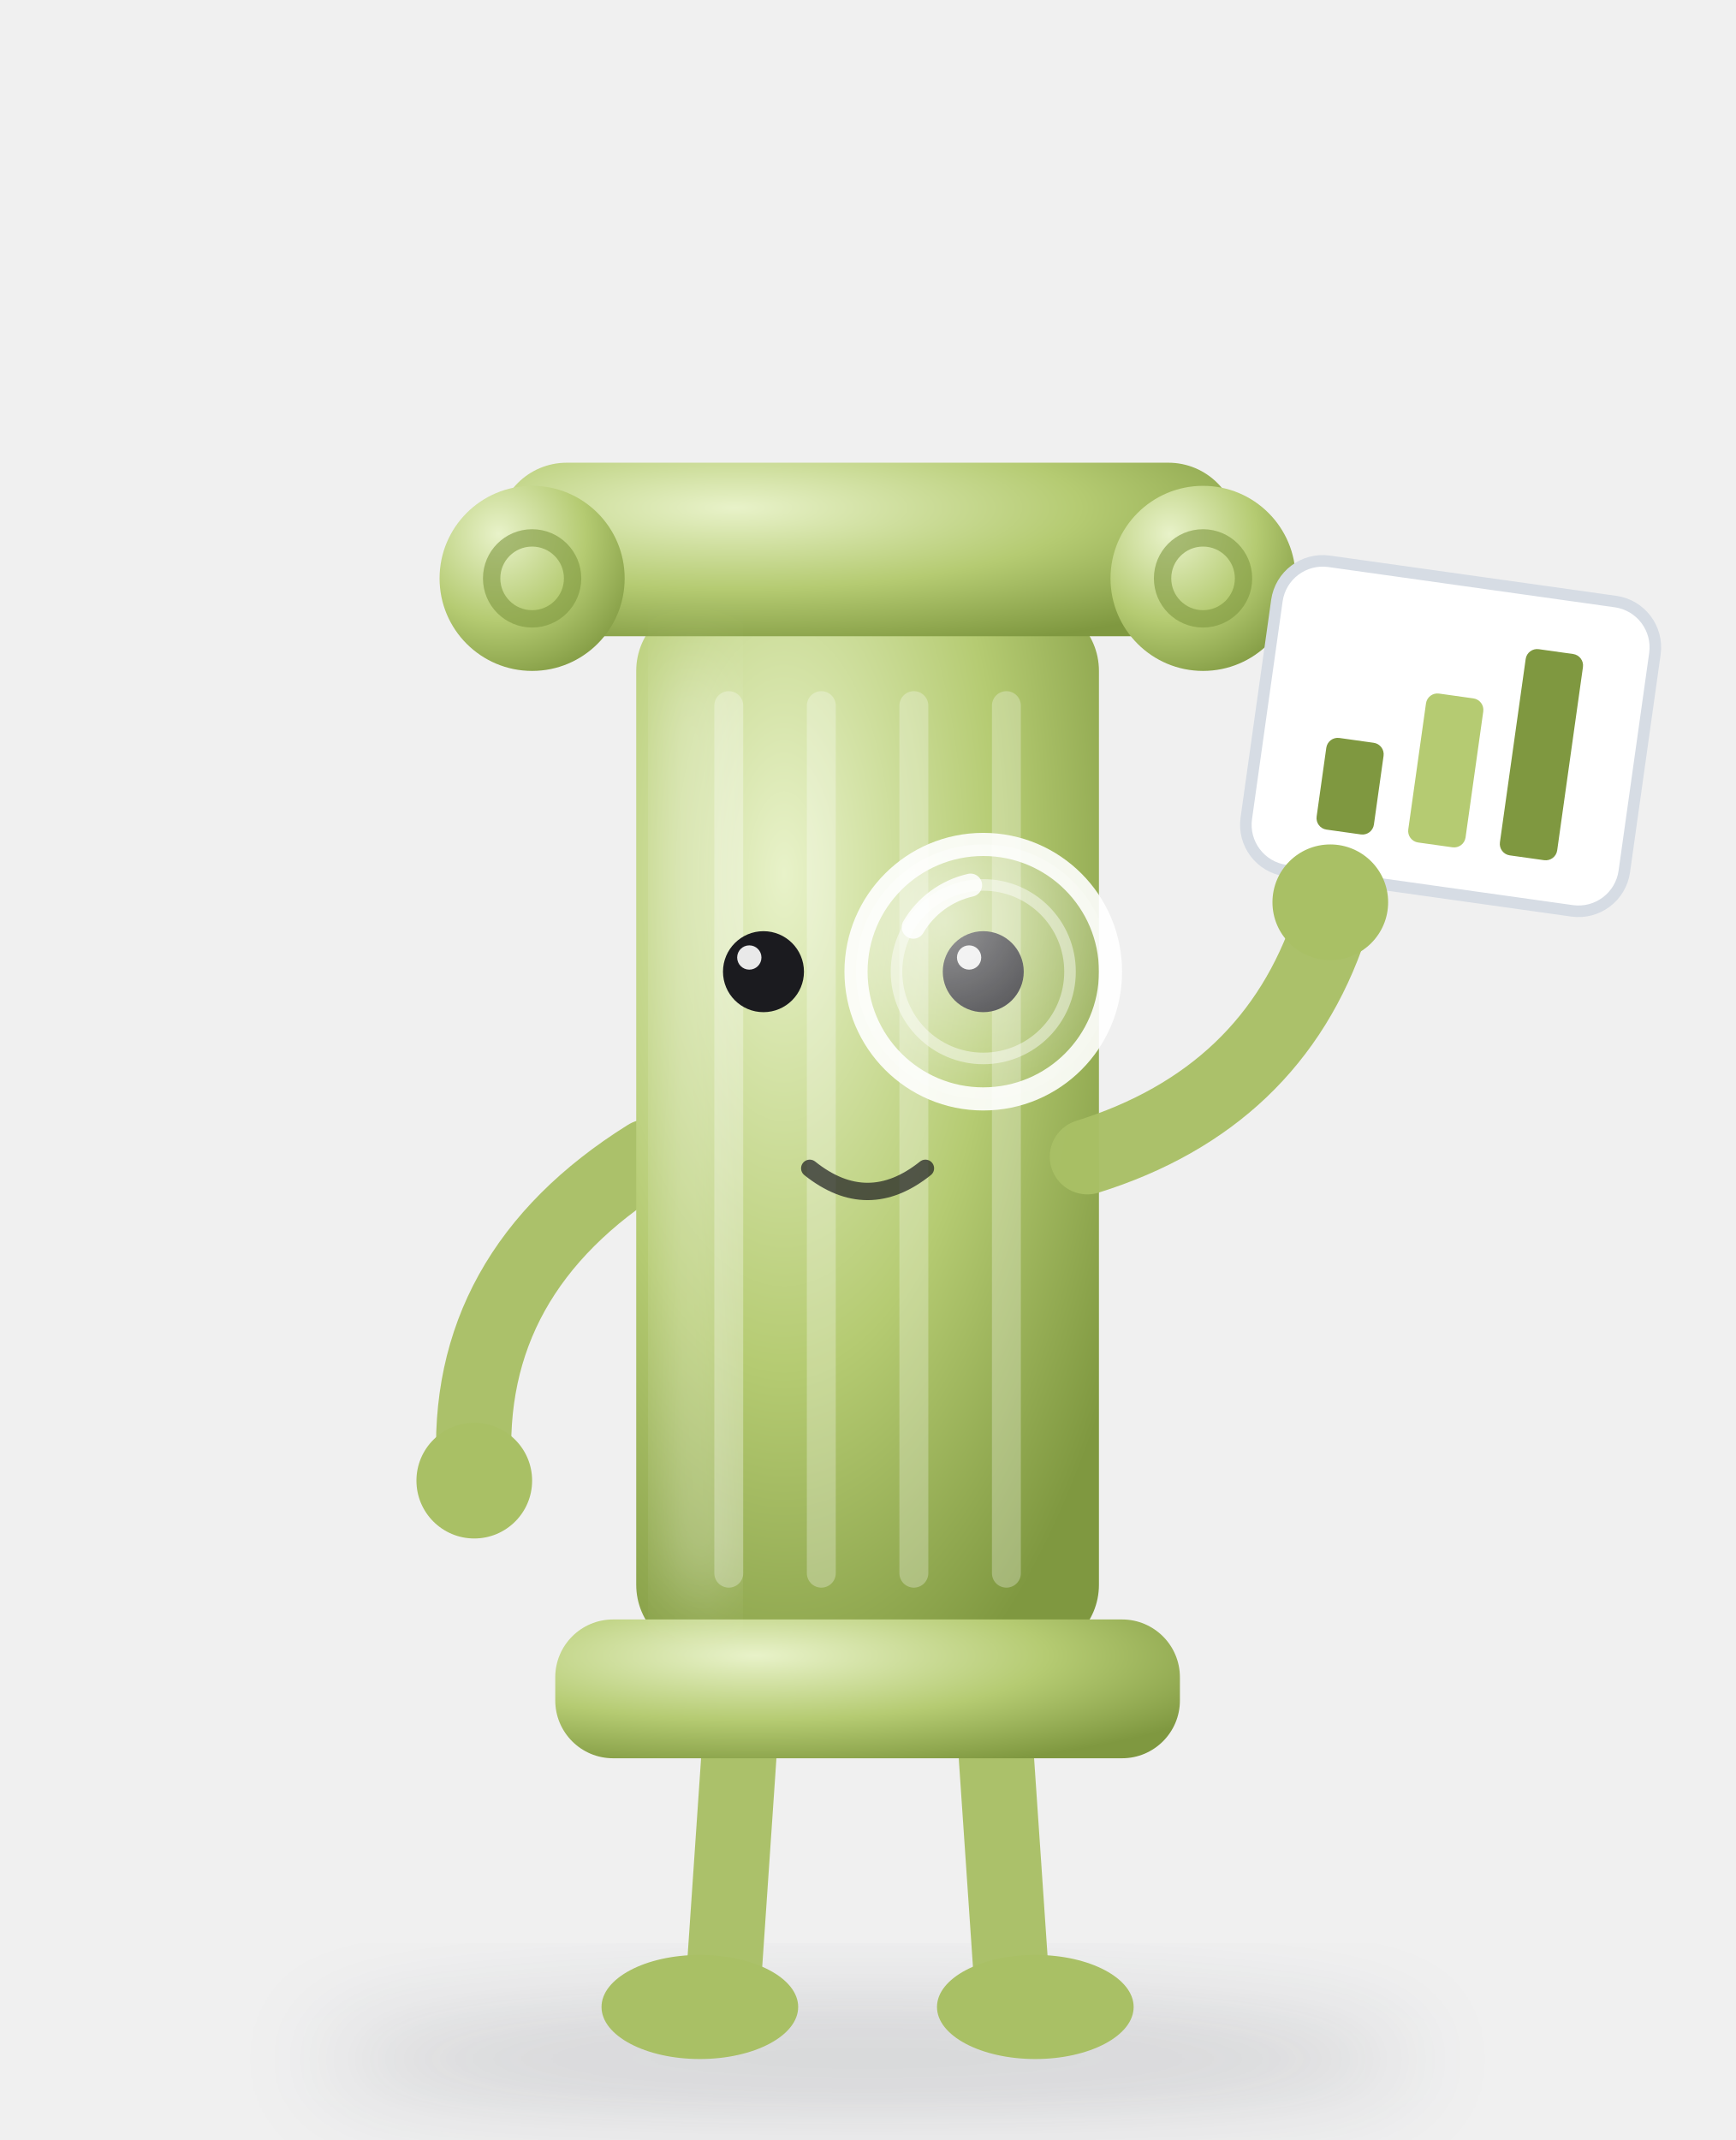
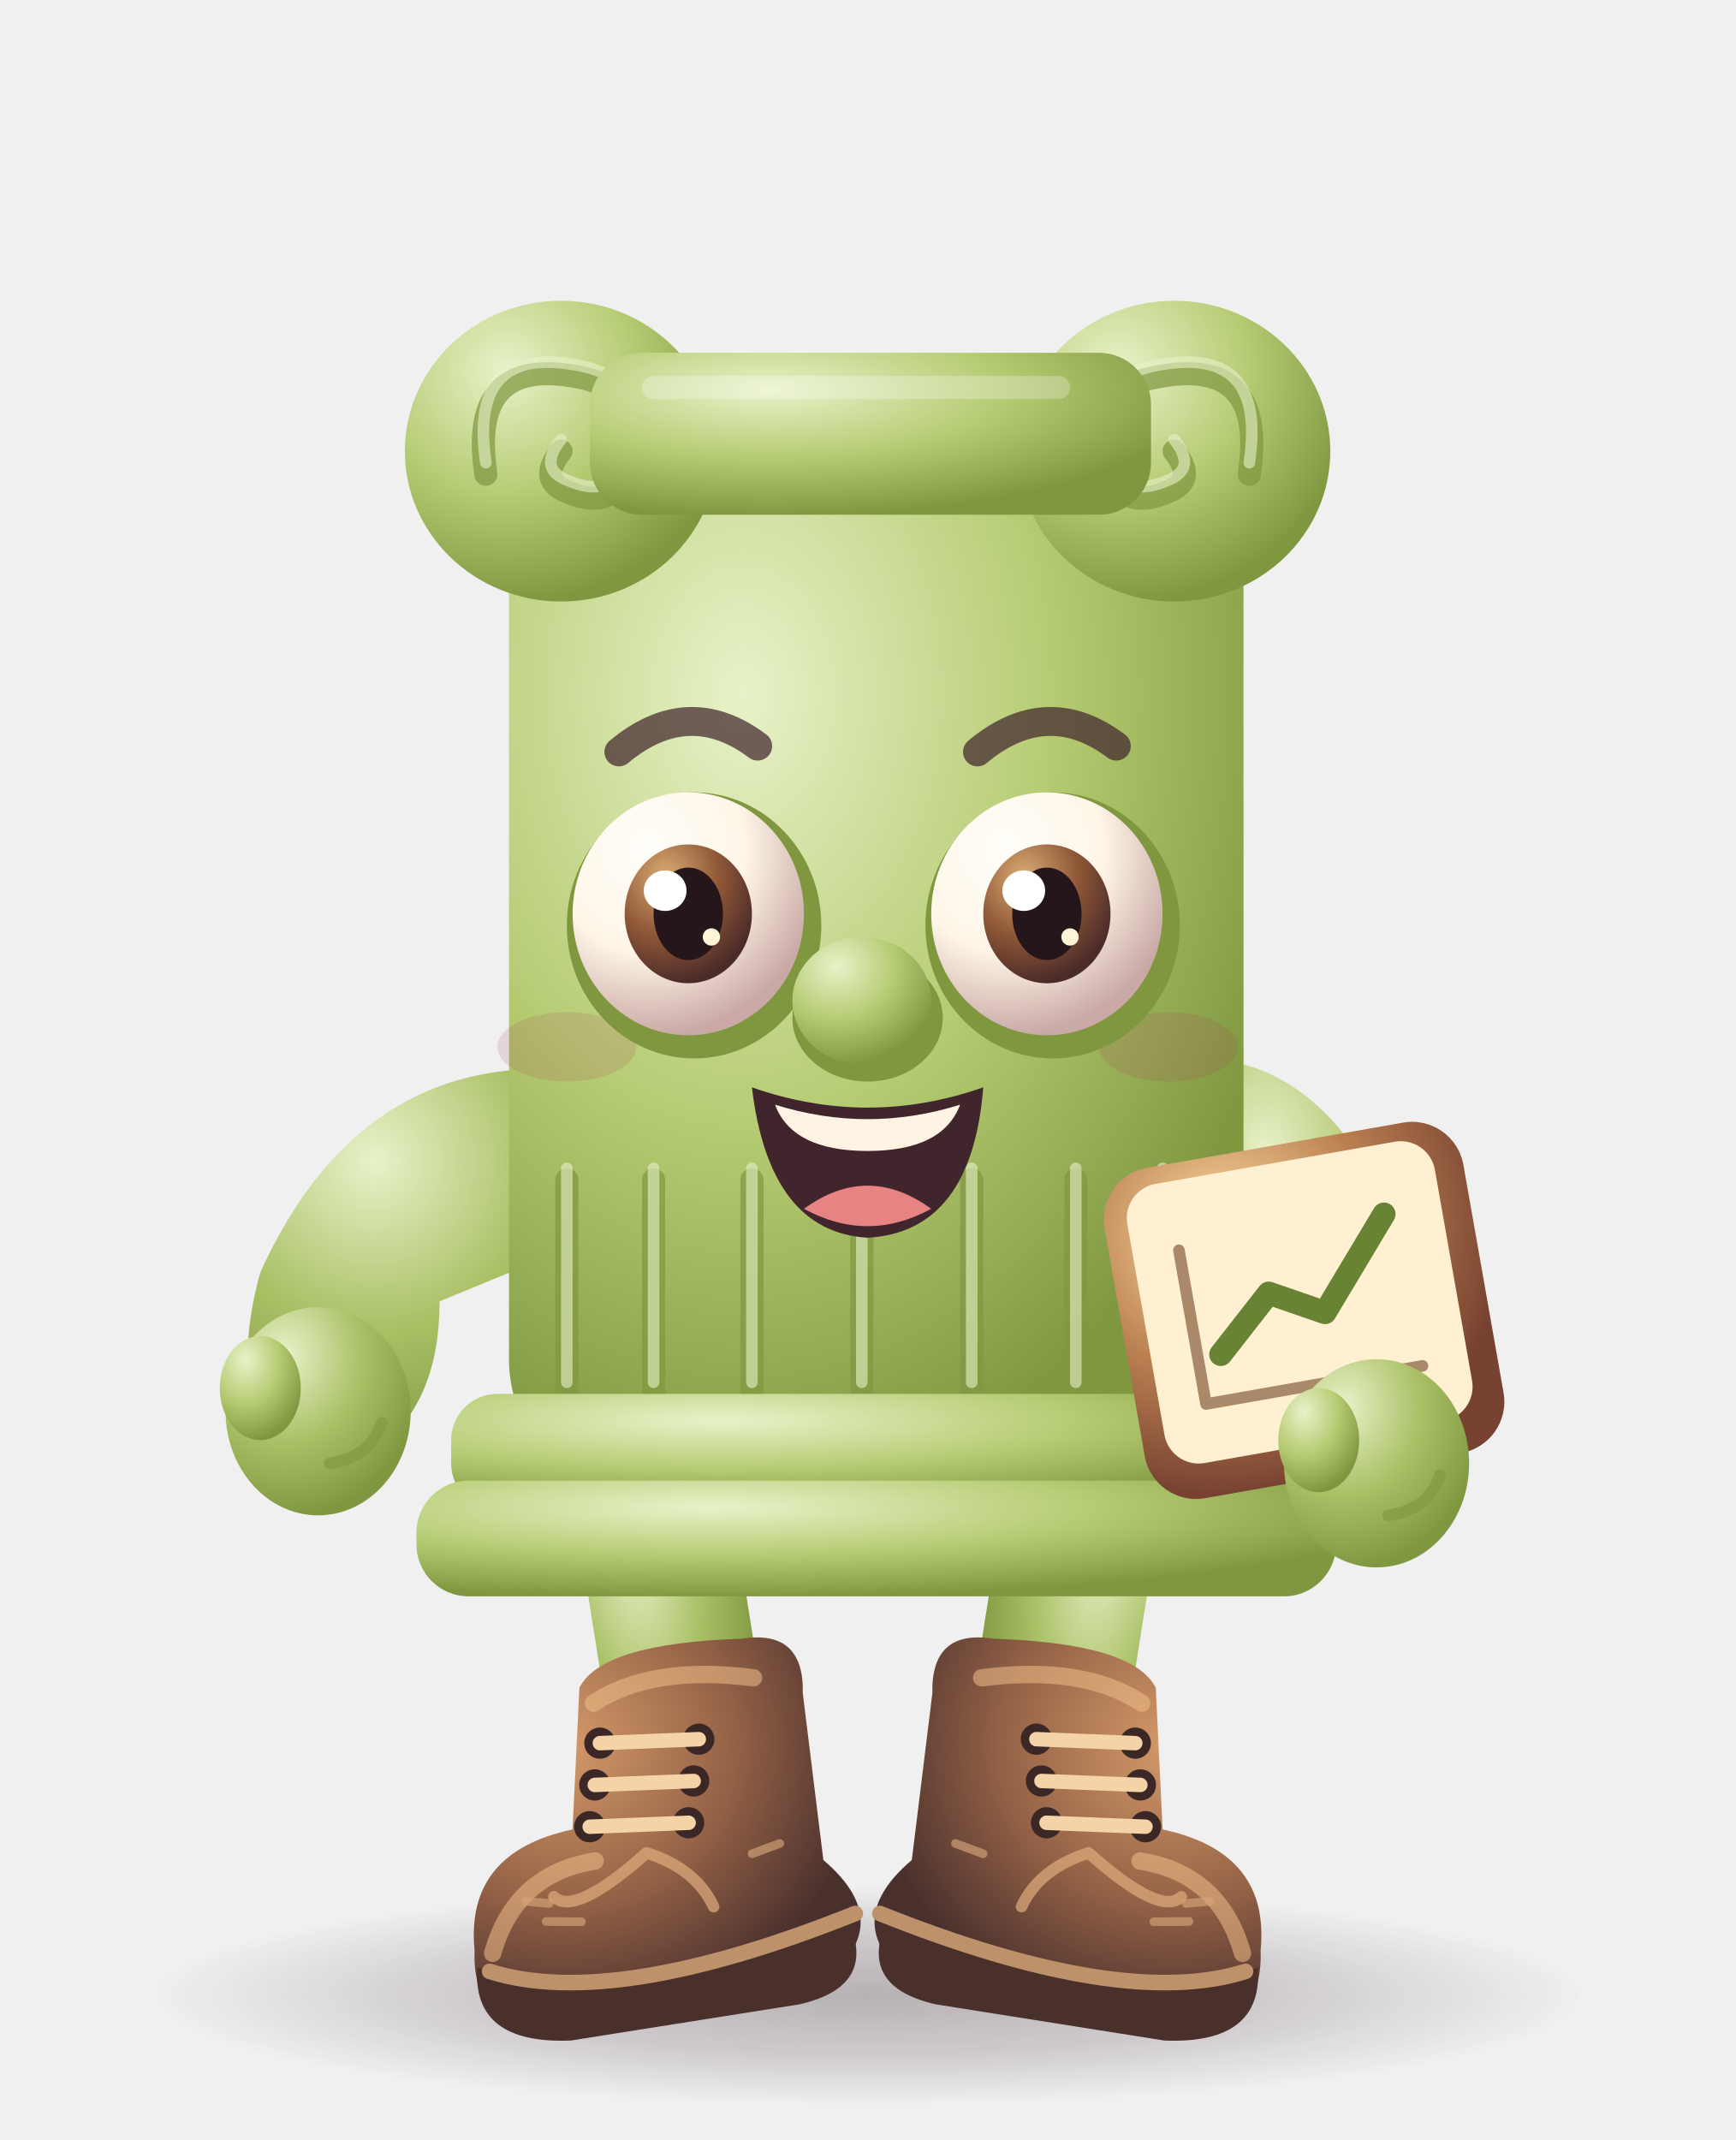
<svg xmlns="http://www.w3.org/2000/svg" width="600" height="740" viewBox="0 0 300 370" role="img" aria-label="Delphi, the analytics mascot">
  <defs>
-     <radialGradient id="analyticsb" cx="32%" cy="26%" r="85%">
+     <radialGradient id="analyticsclay" cx="32%" cy="23%" r="78%">
      <stop offset="0" stop-color="#E8F2C9" />
-       <stop offset=".55" stop-color="#B5CB72" />
+       <stop offset="0.54" stop-color="#B5CB72" />
      <stop offset="1" stop-color="#7F9840" />
    </radialGradient>
-     <radialGradient id="analyticsl" cx="35%" cy="30%" r="75%">
-       <stop offset="0" stop-color="#fff" stop-opacity=".55" />
-       <stop offset="1" stop-color="#fff" stop-opacity=".08" />
+     <radialGradient id="analyticsarm" cx="32%" cy="23%" r="78%">
+       <stop offset="0" stop-color="#E8F2C9" />
+       <stop offset="0.54" stop-color="#A9C065" />
+       <stop offset="1" stop-color="#7F9840" />
    </radialGradient>
-     <filter id="analyticsf" x="-20%" y="-20%" width="140%" height="140%">
-       <feGaussianBlur stdDeviation="6" />
-     </filter>
-     <filter id="analyticss" x="-50%" y="-50%" width="200%" height="200%">
-       <feGaussianBlur stdDeviation="8" />
-     </filter>
+     <radialGradient id="analyticsrecess" cx="32%" cy="23%" r="78%">
+       <stop offset="0" stop-color="#7F9840" />
+       <stop offset="0.54" stop-color="#7F9840" />
+       <stop offset="1" stop-color="#594454" />
+     </radialGradient>
+     <radialGradient id="analyticsboot" cx="32%" cy="23%" r="78%">
+       <stop offset="0" stop-color="#d39a69" />
+       <stop offset="0.54" stop-color="#966347" />
+       <stop offset="1" stop-color="#4a302d" />
+     </radialGradient>
+     <radialGradient id="analyticswood" cx="32%" cy="23%" r="78%">
+       <stop offset="0" stop-color="#ffe0a6" />
+       <stop offset="0.54" stop-color="#bb8051" />
+       <stop offset="1" stop-color="#774231" />
+     </radialGradient>
+     <radialGradient id="analyticsgold" cx="32%" cy="23%" r="78%">
+       <stop offset="0" stop-color="#fff5bb" />
+       <stop offset="0.54" stop-color="#ebba54" />
+       <stop offset="1" stop-color="#aa612e" />
+     </radialGradient>
+     <radialGradient id="analyticsred" cx="32%" cy="23%" r="78%">
+       <stop offset="0" stop-color="#ffb3a4" />
+       <stop offset="0.54" stop-color="#e47065" />
+       <stop offset="1" stop-color="#a53247" />
+     </radialGradient>
+     <radialGradient id="analyticswhite" cx="32%" cy="23%" r="78%">
+       <stop offset="0" stop-color="#fffef9" />
+       <stop offset="0.54" stop-color="#fff6e8" />
+       <stop offset="1" stop-color="#c9a8a5" />
+     </radialGradient>
+     <radialGradient id="analyticsiris" cx="32%" cy="23%" r="78%">
+       <stop offset="0" stop-color="#d9ab73" />
+       <stop offset="0.54" stop-color="#905837" />
+       <stop offset="1" stop-color="#4b2b29" />
+     </radialGradient>
+     <radialGradient id="analyticsfloor">
+       <stop stop-color="#38252e" stop-opacity=".31" />
+       <stop offset=".55" stop-color="#483442" stop-opacity=".2" />
+       <stop offset="1" stop-color="#483442" stop-opacity="0" />
+     </radialGradient>
  </defs>
-   <ellipse cx="150" cy="356" rx="95" ry="10" fill="#1B2430" opacity=".14" filter="url(#analyticss)" />
-   <path d="M128 300 L125 344" fill="none" stroke="#A9C065" stroke-width="13" stroke-linecap="round" stroke-linejoin="round" opacity=".96" />
-   <path d="M172 300 L175 344" fill="none" stroke="#A9C065" stroke-width="13" stroke-linecap="round" stroke-linejoin="round" opacity=".96" />
-   <ellipse cx="121" cy="347" rx="17" ry="9" fill="#A9C065" />
-   <ellipse cx="179" cy="347" rx="17" ry="9" fill="#A9C065" />
-   <path d="M112 200 Q80 220 82 254" fill="none" stroke="#A9C065" stroke-width="13" stroke-linecap="round" stroke-linejoin="round" opacity=".96" />
-   <circle cx="82" cy="256" r="10" fill="#A9C065" />
-   <rect x="110" y="104" width="80" height="182" rx="12" fill="url(#analyticsb)" />
-   <path d="M126 122 v150 M142 122 v150 M158 122 v150 M174 122 v150" stroke="#fff" stroke-opacity=".28" stroke-width="5" stroke-linecap="round" />
-   <rect x="86" y="80" width="128" height="30" rx="12" fill="url(#analyticsb)" />
-   <circle cx="92" cy="100" r="16" fill="url(#analyticsb)" />
-   <circle cx="92" cy="100" r="7" fill="none" stroke="#7F9840" stroke-opacity=".6" stroke-width="3" />
-   <circle cx="208" cy="100" r="16" fill="url(#analyticsb)" />
-   <circle cx="208" cy="100" r="7" fill="none" stroke="#7F9840" stroke-opacity=".6" stroke-width="3" />
-   <rect x="96" y="280" width="108" height="24" rx="10" fill="url(#analyticsb)" />
-   <path d="M116 116 Q112 200 118 276 L126 276 Q120 200 124 116 Z" fill="#fff" opacity=".42" filter="url(#analyticsf)" />
-   <circle cx="132" cy="168" r="7" fill="#1B1B1F" />
-   <circle cx="129.55" cy="165.55" r="2.1" fill="#fff" opacity=".9" />
-   <circle cx="170" cy="168" r="7" fill="#1B1B1F" />
-   <circle cx="167.55" cy="165.55" r="2.1" fill="#fff" opacity=".9" />
-   <circle cx="170" cy="168" r="22" fill="url(#analyticsl)" stroke="#fff" stroke-opacity=".9" stroke-width="4" />
-   <circle cx="170" cy="168" r="15" fill="none" stroke="#fff" stroke-opacity=".45" stroke-width="2" />
-   <path d="M157.9 160.3 A15.4 15.4 0 0 1 167.8 153.04" fill="none" stroke="#fff" stroke-width="4" stroke-linecap="round" opacity=".85" />
-   <path d="M140 202 Q150 210 160 202" fill="none" stroke="#1B1B1F" stroke-width="3" stroke-linecap="round" opacity=".7" />
-   <path d="M188 200 Q220 190 230 160" fill="none" stroke="#A9C065" stroke-width="13" stroke-linecap="round" stroke-linejoin="round" opacity=".96" />
-   <g transform="rotate(8 248 140)">
-     <rect x="216" y="100" width="66" height="54" rx="8" fill="#fff" stroke="#D6DCE4" stroke-width="2" />
-     <rect x="228" y="130" width="10" height="16" rx="2" fill="#7F9840" />
-     <rect x="244" y="120" width="10" height="26" rx="2" fill="#B5CB72" />
-     <rect x="260" y="110" width="10" height="36" rx="2" fill="#7F9840" />
+   <ellipse cx="150" cy="345" rx="123" ry="19" fill="url(#analyticsfloor)" />
+   <g transform="translate(119 302) rotate(-9) scale(1 1)">
+     <rect x="-13" y="-53" width="27" height="71" rx="13" fill="url(#analyticsarm)" />
+     <path d="M-17-13Q-12-20 12-17Q23-17 21-6L20 23Q32 37 14 45H-27Q-45 44-42 29Q-41 12-22 11Z" fill="url(#analyticsboot)" />
+     <path d="M-42 32Q-24 42 22 32Q27 46 12 47H-28Q-45 45-42 32Z" fill="#49302b" />
+     <path d="M-40 33Q-20 43 24 33" fill="none" stroke="#bd9169" stroke-width="2.7" stroke-linecap="round" stroke-linejoin="round" />
+     <path d="M-39 30Q-33 17-19 17M-15-10Q-4-15 13-10" fill="none" stroke="#f1bd89" stroke-width="3" opacity="0.55" stroke-linecap="round" stroke-linejoin="round" />
+     <ellipse cx="-15" cy="-3" rx="2.7" ry="2.7" fill="#3b2826" />
+     <ellipse cx="2" cy="-1" rx="2.7" ry="2.7" fill="#3b2826" />
+     <path d="M-15 -3l17 2" fill="none" stroke="#f4d3a6" stroke-width="2.5" stroke-linecap="round" stroke-linejoin="round" />
+     <ellipse cx="-17" cy="4" rx="2.7" ry="2.7" fill="#3b2826" />
+     <ellipse cx="0" cy="6" rx="2.7" ry="2.7" fill="#3b2826" />
+     <path d="M-17 4l17 2" fill="none" stroke="#f4d3a6" stroke-width="2.5" stroke-linecap="round" stroke-linejoin="round" />
+     <ellipse cx="-19" cy="11" rx="2.7" ry="2.7" fill="#3b2826" />
+     <ellipse cx="-2" cy="13" rx="2.7" ry="2.7" fill="#3b2826" />
+     <path d="M-19 11l17 2" fill="none" stroke="#f4d3a6" stroke-width="2.5" stroke-linecap="round" stroke-linejoin="round" />
+     <path d="M-10 17q-14 9-17 5M-10 17q8 4 10 11" fill="none" stroke="#dfad7d" stroke-width="2" opacity="0.7" stroke-linecap="round" stroke-linejoin="round" />
+     <path d="M-29 26l6 1m-9-5l4 1m36-3l5-1" fill="none" stroke="#d5a47a" stroke-width="1.5" opacity="0.65" stroke-linecap="round" stroke-linejoin="round" />
  </g>
-   <circle cx="230" cy="156" r="10" fill="#A9C065" />
+   <g transform="translate(181 302) rotate(9) scale(-1 1)">
+     <rect x="-13" y="-53" width="27" height="71" rx="13" fill="url(#analyticsarm)" />
+     <path d="M-17-13Q-12-20 12-17Q23-17 21-6L20 23Q32 37 14 45H-27Q-45 44-42 29Q-41 12-22 11Z" fill="url(#analyticsboot)" />
+     <path d="M-42 32Q-24 42 22 32Q27 46 12 47H-28Q-45 45-42 32Z" fill="#49302b" />
+     <path d="M-40 33Q-20 43 24 33" fill="none" stroke="#bd9169" stroke-width="2.7" stroke-linecap="round" stroke-linejoin="round" />
+     <path d="M-39 30Q-33 17-19 17M-15-10Q-4-15 13-10" fill="none" stroke="#f1bd89" stroke-width="3" opacity="0.55" stroke-linecap="round" stroke-linejoin="round" />
+     <ellipse cx="-15" cy="-3" rx="2.7" ry="2.7" fill="#3b2826" />
+     <ellipse cx="2" cy="-1" rx="2.7" ry="2.7" fill="#3b2826" />
+     <path d="M-15 -3l17 2" fill="none" stroke="#f4d3a6" stroke-width="2.5" stroke-linecap="round" stroke-linejoin="round" />
+     <ellipse cx="-17" cy="4" rx="2.7" ry="2.7" fill="#3b2826" />
+     <ellipse cx="0" cy="6" rx="2.7" ry="2.7" fill="#3b2826" />
+     <path d="M-17 4l17 2" fill="none" stroke="#f4d3a6" stroke-width="2.5" stroke-linecap="round" stroke-linejoin="round" />
+     <ellipse cx="-19" cy="11" rx="2.7" ry="2.7" fill="#3b2826" />
+     <ellipse cx="-2" cy="13" rx="2.7" ry="2.7" fill="#3b2826" />
+     <path d="M-19 11l17 2" fill="none" stroke="#f4d3a6" stroke-width="2.5" stroke-linecap="round" stroke-linejoin="round" />
+     <path d="M-10 17q-14 9-17 5M-10 17q8 4 10 11" fill="none" stroke="#dfad7d" stroke-width="2" opacity="0.7" stroke-linecap="round" stroke-linejoin="round" />
+     <path d="M-29 26l6 1m-9-5l4 1m36-3l5-1" fill="none" stroke="#d5a47a" stroke-width="1.5" opacity="0.65" stroke-linecap="round" stroke-linejoin="round" />
+   </g>
+   <path d="M111 187Q65 176 45 220Q37 249 59 254Q76 247 76 225L110 211Z" fill="url(#analyticsarm)" />
+   <path d="M207 183Q238 183 250 240L232 255Q219 209 204 222Z" fill="url(#analyticsarm)" />
+   <rect x="88" y="78" width="127" height="181" rx="24" fill="url(#analyticsclay)" />
+   <path d="M98 204v37" fill="none" stroke="#7F9840" stroke-width="4" opacity="0.73" stroke-linecap="round" stroke-linejoin="round" />
+   <g transform="translate(0 -2)">
+     <path d="M98 204v37" fill="none" stroke="#E8F2C9" stroke-width="2" opacity="0.6" stroke-linecap="round" stroke-linejoin="round" />
+   </g>
+   <path d="M113 204v37" fill="none" stroke="#7F9840" stroke-width="4" opacity="0.73" stroke-linecap="round" stroke-linejoin="round" />
+   <g transform="translate(0 -2)">
+     <path d="M113 204v37" fill="none" stroke="#E8F2C9" stroke-width="2" opacity="0.6" stroke-linecap="round" stroke-linejoin="round" />
+   </g>
+   <path d="M130 204v37" fill="none" stroke="#7F9840" stroke-width="4" opacity="0.73" stroke-linecap="round" stroke-linejoin="round" />
+   <g transform="translate(0 -2)">
+     <path d="M130 204v37" fill="none" stroke="#E8F2C9" stroke-width="2" opacity="0.6" stroke-linecap="round" stroke-linejoin="round" />
+   </g>
+   <path d="M149 204v37" fill="none" stroke="#7F9840" stroke-width="4" opacity="0.73" stroke-linecap="round" stroke-linejoin="round" />
+   <g transform="translate(0 -2)">
+     <path d="M149 204v37" fill="none" stroke="#E8F2C9" stroke-width="2" opacity="0.6" stroke-linecap="round" stroke-linejoin="round" />
+   </g>
+   <path d="M168 204v37" fill="none" stroke="#7F9840" stroke-width="4" opacity="0.73" stroke-linecap="round" stroke-linejoin="round" />
+   <g transform="translate(0 -2)">
+     <path d="M168 204v37" fill="none" stroke="#E8F2C9" stroke-width="2" opacity="0.6" stroke-linecap="round" stroke-linejoin="round" />
+   </g>
+   <path d="M186 204v37" fill="none" stroke="#7F9840" stroke-width="4" opacity="0.73" stroke-linecap="round" stroke-linejoin="round" />
+   <g transform="translate(0 -2)">
+     <path d="M186 204v37" fill="none" stroke="#E8F2C9" stroke-width="2" opacity="0.6" stroke-linecap="round" stroke-linejoin="round" />
+   </g>
+   <path d="M201 204v37" fill="none" stroke="#7F9840" stroke-width="4" opacity="0.73" stroke-linecap="round" stroke-linejoin="round" />
+   <g transform="translate(0 -2)">
+     <path d="M201 204v37" fill="none" stroke="#E8F2C9" stroke-width="2" opacity="0.6" stroke-linecap="round" stroke-linejoin="round" />
+   </g>
+   <ellipse cx="97" cy="78" rx="27" ry="26" fill="url(#analyticsclay)" />
+   <g transform="translate(97 78) scale(1 1)">
+     <path d="M-13 4Q-16-16 2-13Q15-11 12 1Q10 11 1 7Q-4 5 0 0" fill="none" stroke="#7F9840" stroke-width="4" opacity="0.73" stroke-linecap="round" stroke-linejoin="round" />
+     <g transform="translate(0 -2)">
+       <path d="M-13 4Q-16-16 2-13Q15-11 12 1Q10 11 1 7Q-4 5 0 0" fill="none" stroke="#E8F2C9" stroke-width="2" opacity="0.6" stroke-linecap="round" stroke-linejoin="round" />
+     </g>
+   </g>
+   <ellipse cx="203" cy="78" rx="27" ry="26" fill="url(#analyticsclay)" />
+   <g transform="translate(203 78) scale(-1 1)">
+     <path d="M-13 4Q-16-16 2-13Q15-11 12 1Q10 11 1 7Q-4 5 0 0" fill="none" stroke="#7F9840" stroke-width="4" opacity="0.73" stroke-linecap="round" stroke-linejoin="round" />
+     <g transform="translate(0 -2)">
+       <path d="M-13 4Q-16-16 2-13Q15-11 12 1Q10 11 1 7Q-4 5 0 0" fill="none" stroke="#E8F2C9" stroke-width="2" opacity="0.6" stroke-linecap="round" stroke-linejoin="round" />
+     </g>
+   </g>
+   <rect x="102" y="61" width="97" height="28" rx="9" fill="url(#analyticsclay)" />
+   <path d="M113 67H183" fill="none" stroke="white" stroke-width="4" opacity="0.26" stroke-linecap="round" stroke-linejoin="round" />
+   <rect x="78" y="241" width="146" height="20" rx="8" fill="url(#analyticsclay)" />
+   <rect x="72" y="256" width="159" height="20" rx="9" fill="url(#analyticsclay)" />
+   <ellipse cx="55" cy="244" rx="16" ry="18" fill="url(#analyticsarm)" />
+   <ellipse cx="45" cy="240" rx="7" ry="9" fill="url(#analyticsclay)" />
+   <path d="M57 253q7 -1 9 -7" fill="none" stroke="#7F9840" stroke-width="2" opacity="0.65" stroke-linecap="round" stroke-linejoin="round" />
+   <g transform="translate(150 158)">
+     <ellipse cx="-52" cy="23" rx="12" ry="6" fill="#a63655" opacity=".15" />
+     <ellipse cx="52" cy="23" rx="12" ry="6" fill="#a63655" opacity=".15" />
+     <g class="sm-blink">
+       <g transform="translate(-31 0)">
+         <path d="M-12 -28Q0 -38 12 -29" fill="none" stroke="#41252C" stroke-width="5" opacity="0.72" stroke-linecap="round" stroke-linejoin="round" />
+         <ellipse cx="1" cy="2" rx="22" ry="23" fill="#7F9840" />
+         <ellipse cx="0" cy="0" rx="20" ry="21" fill="url(#analyticswhite)" />
+         <ellipse cx="0" cy="0" rx="11" ry="12" fill="url(#analyticsiris)" />
+         <ellipse cx="0" cy="0" rx="6" ry="8" fill="#25161c" />
+         <ellipse cx="-4" cy="-4" rx="3.7" ry="3.5" fill="white" />
+         <ellipse cx="4" cy="4" rx="1.5" ry="1.5" fill="#fff4d5" />
+       </g>
+       <g transform="translate(31 0)">
+         <path d="M-12 -28Q0 -38 12 -29" fill="none" stroke="#41252C" stroke-width="5" opacity="0.72" stroke-linecap="round" stroke-linejoin="round" />
+         <ellipse cx="1" cy="2" rx="22" ry="23" fill="#7F9840" />
+         <ellipse cx="0" cy="0" rx="20" ry="21" fill="url(#analyticswhite)" />
+         <ellipse cx="0" cy="0" rx="11" ry="12" fill="url(#analyticsiris)" />
+         <ellipse cx="0" cy="0" rx="6" ry="8" fill="#25161c" />
+         <ellipse cx="-4" cy="-4" rx="3.7" ry="3.5" fill="white" />
+         <ellipse cx="4" cy="4" rx="1.5" ry="1.5" fill="#fff4d5" />
+       </g>
+     </g>
+     <ellipse cx="0" cy="18" rx="13" ry="11" fill="#7F9840" />
+     <ellipse cx="-1" cy="15" rx="12" ry="11" fill="url(#analyticsclay)" />
+     <path d="M-20 30Q0 37 20 30Q18 55 0 56Q-17 55-20 30Z" fill="#41252C" />
+     <path d="M-16 33Q0 38 16 33Q13 41 0 41Q-13 41-16 33Z" fill="#fff4e4" />
+     <path d="M-11 51Q0 43 11 51Q0 57-11 51Z" fill="#e78383" />
+   </g>
+   <g transform="rotate(-10 223 227)">
+     <rect x="194" y="198" width="63" height="58" rx="9" fill="url(#analyticswood)" />
+     <rect x="198" y="201" width="54" height="49" rx="6" fill="#fff0d1" />
+     <path d="M206 213V240H244" fill="none" stroke="#aa896a" stroke-width="2" stroke-linecap="round" stroke-linejoin="round" />
+     <path d="M210 232L220 223L229 228L242 213" fill="none" stroke="#688333" stroke-width="4" stroke-linecap="round" stroke-linejoin="round" />
+   </g>
+   <ellipse cx="238" cy="253" rx="16" ry="18" fill="url(#analyticsarm)" />
+   <ellipse cx="228" cy="249" rx="7" ry="9" fill="url(#analyticsclay)" />
+   <path d="M240 262q7 -1 9 -7" fill="none" stroke="#7F9840" stroke-width="2" opacity="0.65" stroke-linecap="round" stroke-linejoin="round" />
</svg>
